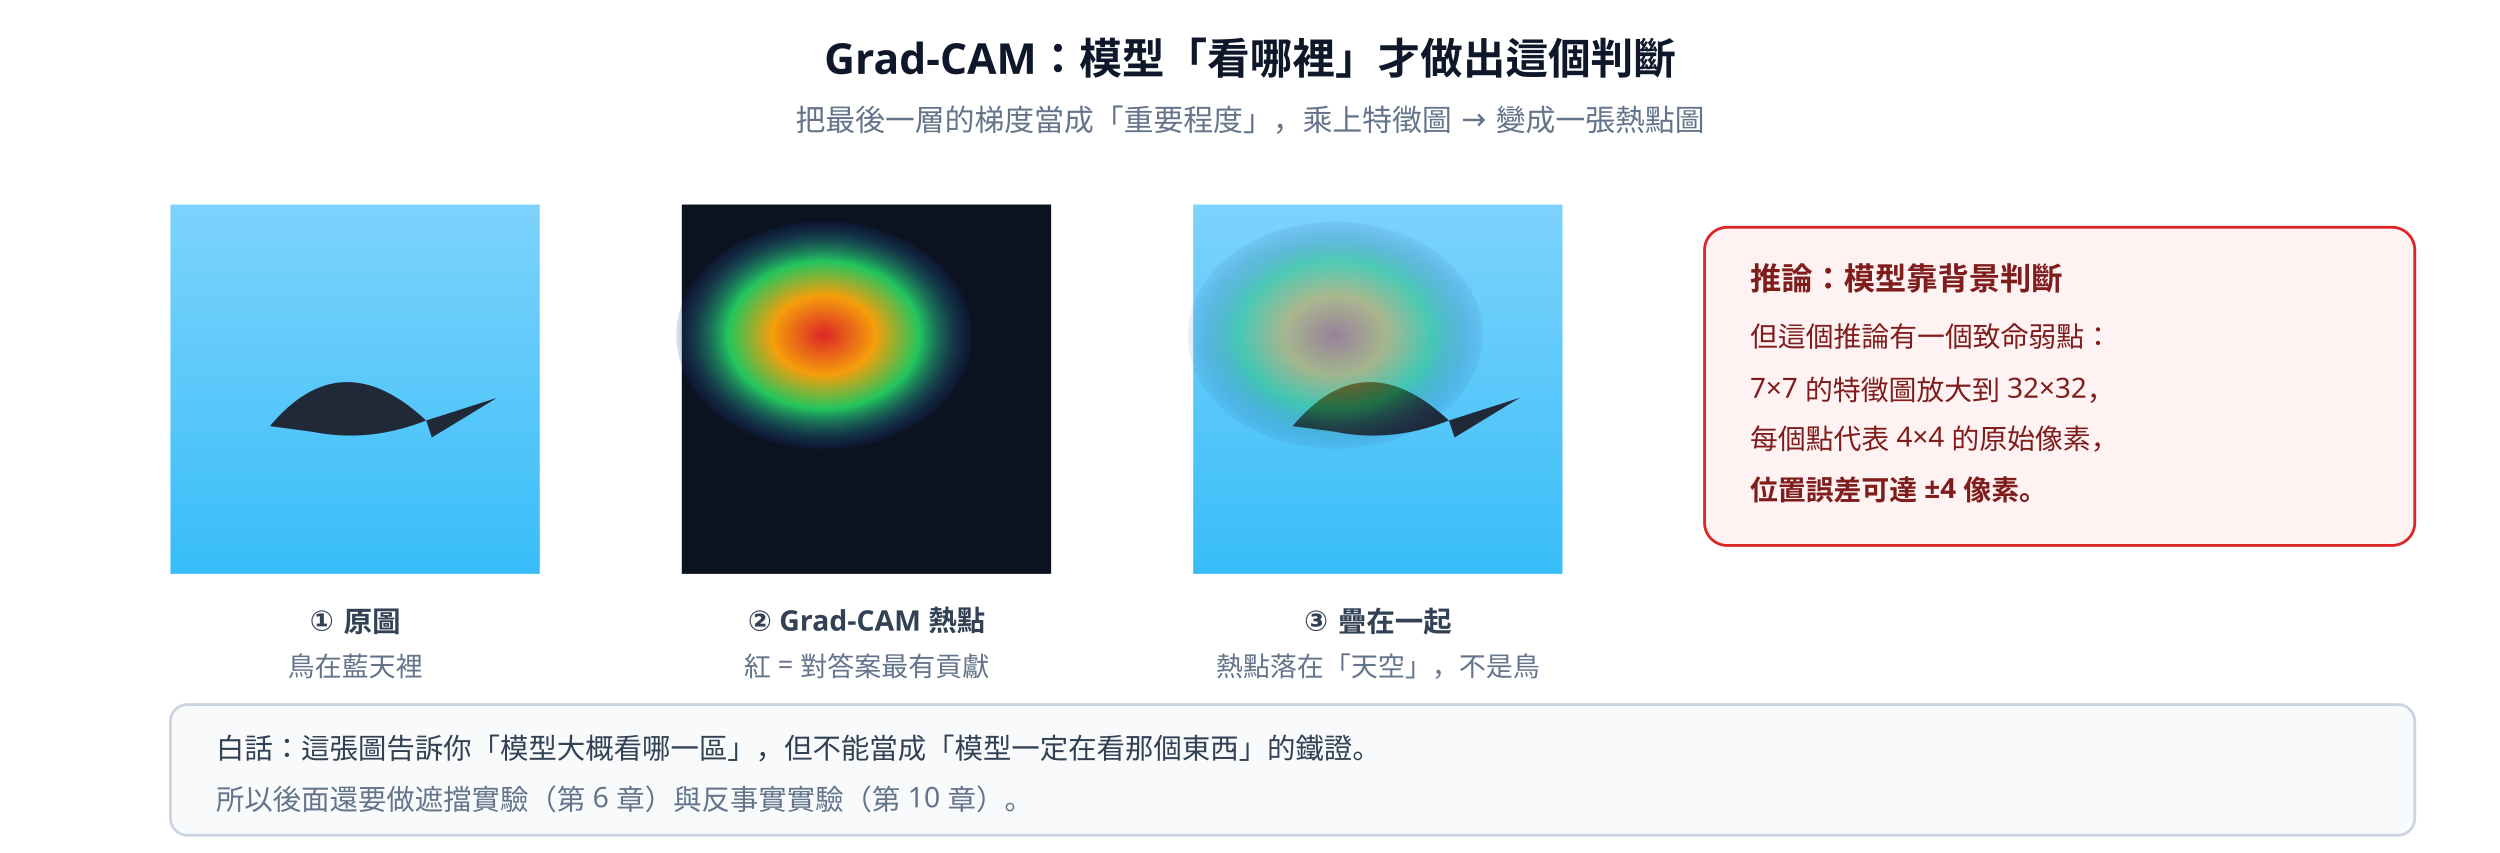
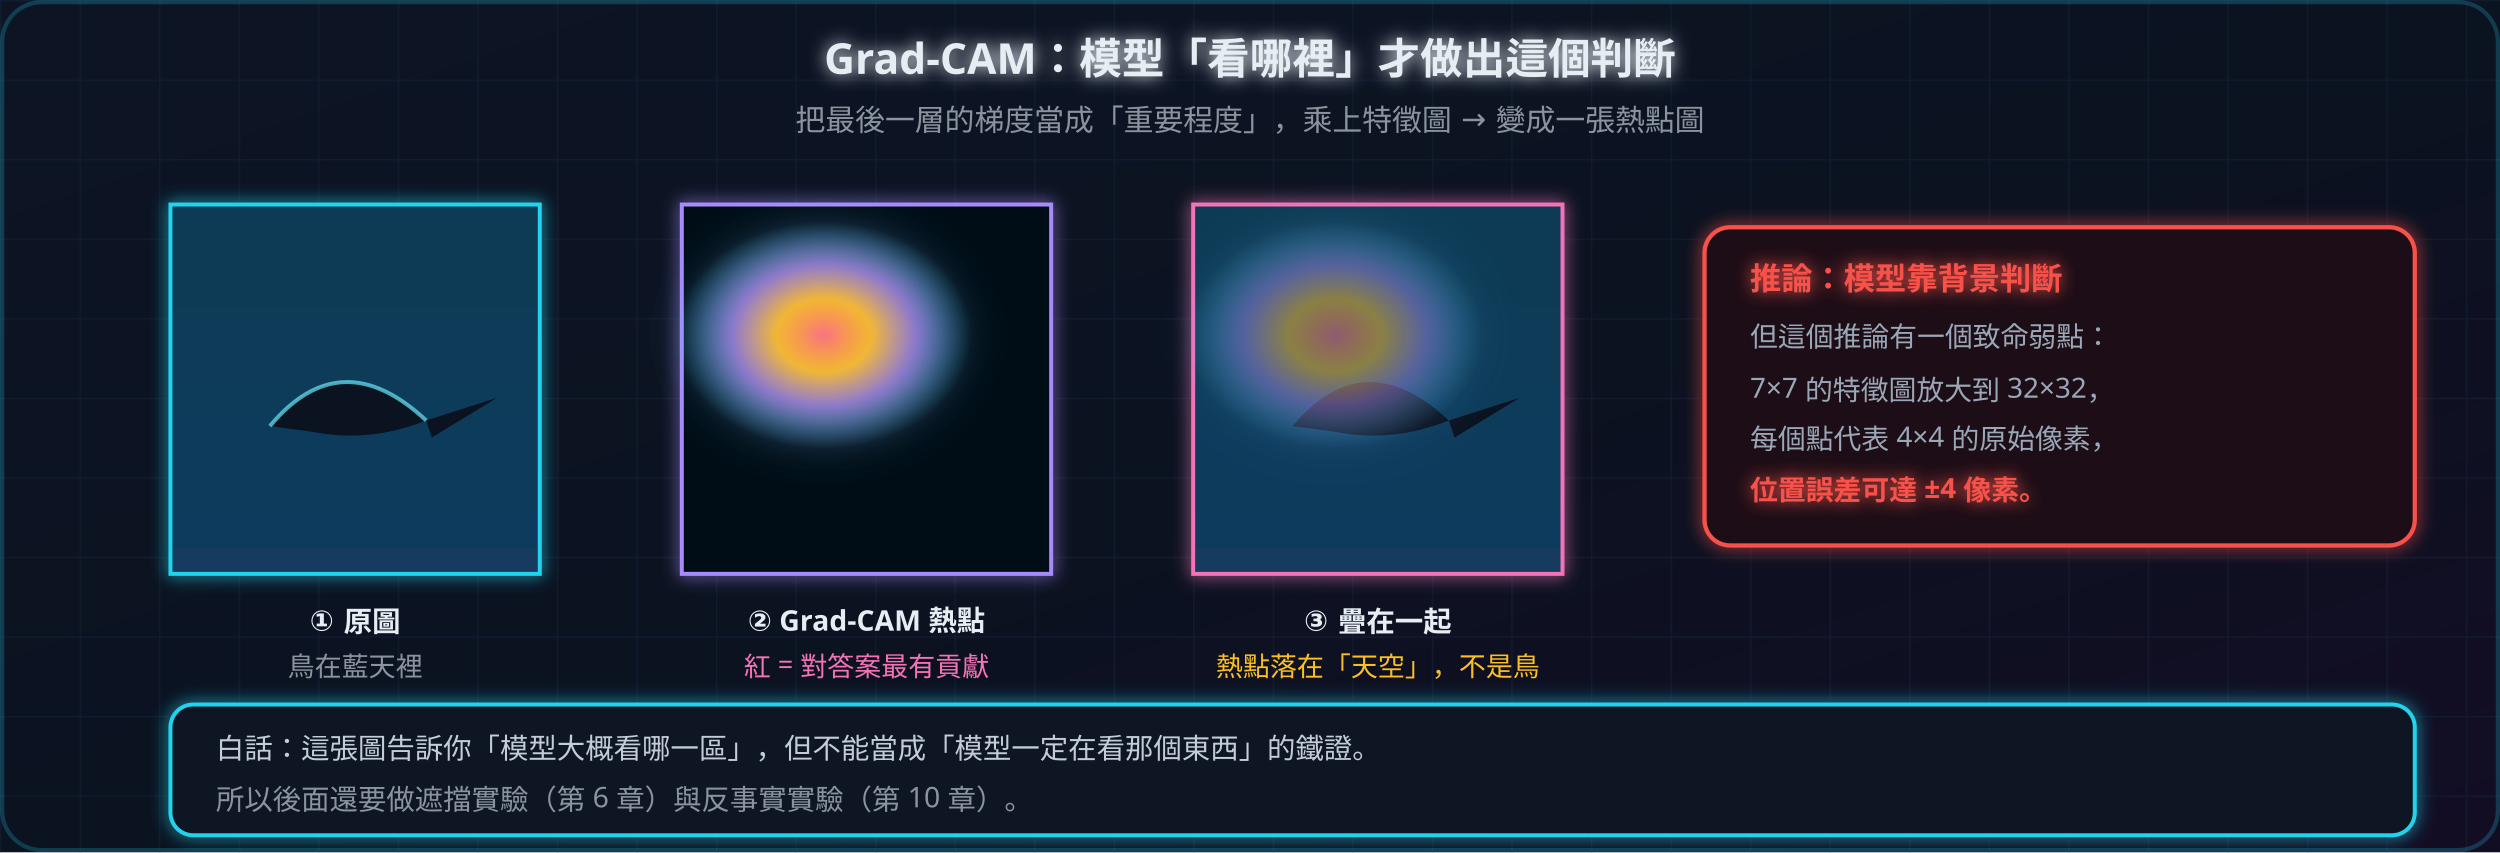
- <svg xmlns="http://www.w3.org/2000/svg" viewBox="0 0 880 300" font-family="Microsoft JhengHei, Noto Sans TC, sans-serif">
+ <svg xmlns="http://www.w3.org/2000/svg" viewBox="0 0 880 300" font-family="'Segoe UI','Microsoft JhengHei','Noto Sans TC',sans-serif" role="img" aria-label="Grad-CAM 三連拍：原圖、熱點圖、疊在一起，熱點落在天空而非鳥">
  <defs>
+     <linearGradient id="bg" x1="0" y1="0" x2="1" y2="1">
+       <stop offset="0%" stop-color="#0d1424" />
+       <stop offset="52%" stop-color="#0b1220" />
+       <stop offset="100%" stop-color="#130d24" />
+     </linearGradient>
+     <pattern id="gr" width="28" height="28" patternUnits="userSpaceOnUse">
+       <path d="M28 0H0V28" fill="none" stroke="#16233a" stroke-width="1" />
+     </pattern>
    <radialGradient id="heat" cx="50%" cy="50%" r="50%">
-       <stop offset="0%" stop-color="#dc2626" />
-       <stop offset="35%" stop-color="#f59e0b" />
-       <stop offset="65%" stop-color="#22c55e" />
-       <stop offset="100%" stop-color="#1e3a8a" stop-opacity="0.15" />
+       <stop offset="0%" stop-color="#fb7185" stop-opacity=".95" />
+       <stop offset="32%" stop-color="#fbbf24" stop-opacity=".85" />
+       <stop offset="62%" stop-color="#a78bfa" stop-opacity=".62" />
+       <stop offset="100%" stop-color="#22d3ee" stop-opacity="0" />
    </radialGradient>
    <linearGradient id="sky" x1="0" y1="0" x2="0" y2="1">
-       <stop offset="0%" stop-color="#7dd3fc" />
-       <stop offset="100%" stop-color="#38bdf8" />
+       <stop offset="0%" stop-color="#0b3a55" />
+       <stop offset="100%" stop-color="#123a5e" />
    </linearGradient>
+     <filter id="gl" x="-60%" y="-60%" width="220%" height="220%">
+       <feGaussianBlur stdDeviation="3" result="b" />
+       <feMerge>
+         <feMergeNode in="b" />
+         <feMergeNode in="SourceGraphic" />
+       </feMerge>
+     </filter>
+     <filter id="gl2" x="-60%" y="-60%" width="220%" height="220%">
+       <feGaussianBlur stdDeviation="8" result="b" />
+       <feMerge>
+         <feMergeNode in="b" />
+         <feMergeNode in="SourceGraphic" />
+       </feMerge>
+     </filter>
  </defs>
-   <text x="440" y="26" font-size="15" font-weight="700" text-anchor="middle" fill="#0f172a">
-     Grad-CAM：模型「看哪裡」才做出這個判斷
-   </text>
-   <text x="440" y="46" font-size="10.5" text-anchor="middle" fill="#64748b">
-     把最後一層的梯度當成「重要程度」，乘上特徵圖 → 變成一張熱點圖
-   </text>
+   <rect width="880" height="300" fill="url(#bg)" />
+   <rect width="880" height="300" fill="url(#gr)" opacity=".55" />
+   <rect x="0.75" y="0.75" width="878.5" height="298.5" rx="14" fill="none" stroke="#22d3ee" stroke-opacity=".22" stroke-width="1.5" />
+   <text x="440" y="26" font-size="15" font-weight="700" text-anchor="middle" fill="#e6edf3" filter="url(#gl)">Grad-CAM：模型「看哪裡」才做出這個判斷</text>
+   <text x="440" y="46" font-size="10.5" text-anchor="middle" fill="#8b949e">把最後一層的梯度當成「重要程度」，乘上特徵圖 → 變成一張熱點圖</text>
  <g>
-     <rect x="60" y="72" width="130" height="130" fill="url(#sky)" />
-     <path d="M95,150 Q120,120 150,148 Q130,156 110,152 Z" fill="#1f2937" />
-     <path d="M150,148 L175,140 L152,154 Z" fill="#1f2937" />
-     <text x="125" y="222" text-anchor="middle" font-size="10" font-weight="700" fill="#334155">① 原圖</text>
-     <text x="125" y="238" text-anchor="middle" font-size="9.5" fill="#64748b">鳥在藍天裡</text>
-     <rect x="240" y="72" width="130" height="130" fill="#0b1220" />
-     <ellipse cx="290" cy="118" rx="52" ry="40" fill="url(#heat)" />
-     <text x="305" y="222" text-anchor="middle" font-size="10" font-weight="700" fill="#334155">② Grad-CAM 熱點</text>
-     <text x="305" y="238" text-anchor="middle" font-size="9.5" fill="#64748b">紅 = 對答案最有貢獻</text>
-     <rect x="420" y="72" width="130" height="130" fill="url(#sky)" />
-     <path d="M455,150 Q480,120 510,148 Q490,156 470,152 Z" fill="#1f2937" />
-     <path d="M510,148 L535,140 L512,154 Z" fill="#1f2937" />
-     <ellipse cx="470" cy="118" rx="52" ry="40" fill="url(#heat)" opacity="0.45" />
-     <text x="485" y="222" text-anchor="middle" font-size="10" font-weight="700" fill="#334155">③ 疊在一起</text>
-     <text x="485" y="238" text-anchor="middle" font-size="9.5" fill="#64748b">熱點落在「天空」，不是鳥</text>
+     <rect x="60" y="72" width="130" height="130" fill="url(#sky)" stroke="#22d3ee" stroke-width="1.4" filter="url(#gl)" />
+     <path d="M95,150 Q120,120 150,148 Q130,156 110,152 Z" fill="#0b1220" />
+     <path d="M150,148 L175,140 L152,154 Z" fill="#0b1220" />
+     <path d="M95,150 Q120,120 150,148" fill="none" stroke="#67e8f9" stroke-width="1.4" opacity=".7" />
+     <text x="125" y="222" text-anchor="middle" font-size="10" font-weight="700" fill="#e6edf3">① 原圖</text>
+     <text x="125" y="238" text-anchor="middle" font-size="9.5" fill="#8b949e">鳥在藍天裡</text>
+     <rect x="240" y="72" width="130" height="130" fill="#060b14" stroke="#a78bfa" stroke-width="1.4" filter="url(#gl)" />
+     <ellipse cx="290" cy="118" rx="52" ry="40" fill="url(#heat)" filter="url(#gl2)" />
+     <text x="305" y="222" text-anchor="middle" font-size="10" font-weight="700" fill="#e6edf3">② Grad-CAM 熱點</text>
+     <text x="305" y="238" text-anchor="middle" font-size="9.5" fill="#f472b6">紅 = 對答案最有貢獻</text>
+     <rect x="420" y="72" width="130" height="130" fill="url(#sky)" stroke="#f472b6" stroke-width="1.4" filter="url(#gl)" />
+     <path d="M455,150 Q480,120 510,148 Q490,156 470,152 Z" fill="#0b1220" />
+     <path d="M510,148 L535,140 L512,154 Z" fill="#0b1220" />
+     <ellipse cx="470" cy="118" rx="52" ry="40" fill="url(#heat)" opacity=".55" filter="url(#gl2)" />
+     <text x="485" y="222" text-anchor="middle" font-size="10" font-weight="700" fill="#e6edf3">③ 疊在一起</text>
+     <text x="485" y="238" text-anchor="middle" font-size="9.5" fill="#fbbf24">熱點落在「天空」，不是鳥</text>
    <g>
-       <rect x="600" y="80" width="250" height="112" rx="8" fill="#fef2f2" stroke="#dc2626" />
-       <text x="616" y="102" font-size="11" font-weight="700" fill="#7f1d1d">推論：模型靠背景判斷</text>
-       <text x="616" y="122" font-size="9.8" fill="#7f1d1d">但這個推論有一個致命弱點：</text>
-       <text x="616" y="140" font-size="9.8" fill="#7f1d1d">7×7 的特徵圖放大到 32×32，</text>
-       <text x="616" y="158" font-size="9.8" fill="#7f1d1d">每個點代表 4×4 的原始像素，</text>
-       <text x="616" y="176" font-size="9.8" font-weight="700" fill="#7f1d1d">位置誤差可達 ±4 像素。</text>
+       <rect x="600" y="80" width="250" height="112" rx="9" fill="#1a1018" stroke="#f85149" stroke-width="1.5" filter="url(#gl)" />
+       <text x="616" y="102" font-size="11" font-weight="700" fill="#f85149" filter="url(#gl)">推論：模型靠背景判斷</text>
+       <text x="616" y="122" font-size="9.8" fill="#9aa7b6">但這個推論有一個致命弱點：</text>
+       <text x="616" y="140" font-size="9.8" fill="#9aa7b6">7×7 的特徵圖放大到 32×32，</text>
+       <text x="616" y="158" font-size="9.8" fill="#9aa7b6">每個點代表 4×4 的原始像素，</text>
+       <text x="616" y="176" font-size="9.8" font-weight="700" fill="#f85149" filter="url(#gl)">位置誤差可達 ±4 像素。</text>
    </g>
  </g>
  <g>
-     <rect x="60" y="248" width="790" height="46" rx="6" fill="#f8fafc" stroke="#cbd5e1" />
-     <text x="76" y="267" font-size="10" fill="#334155">
-       白話：這張圖告訴你「模型大概看哪一區」，但不能當成「模型一定在看那個東西」的鐵證。
-     </text>
-     <text x="76" y="285" font-size="10" fill="#64748b">
-       所以後面還要做遮擋實驗（第 6 章）與反事實實驗（第 10 章）。
-     </text>
+     <rect x="60" y="248" width="790" height="46" rx="8" fill="#0f1720" stroke="#22d3ee" stroke-width="1.4" filter="url(#gl)" />
+     <text x="76" y="267" font-size="10" fill="#c3ccd8">白話：這張圖告訴你「模型大概看哪一區」，但不能當成「模型一定在看那個東西」的鐵證。</text>
+     <text x="76" y="285" font-size="10" fill="#8b949e">所以後面還要做遮擋實驗（第 6 章）與反事實實驗（第 10 章）。</text>
  </g>
</svg>
